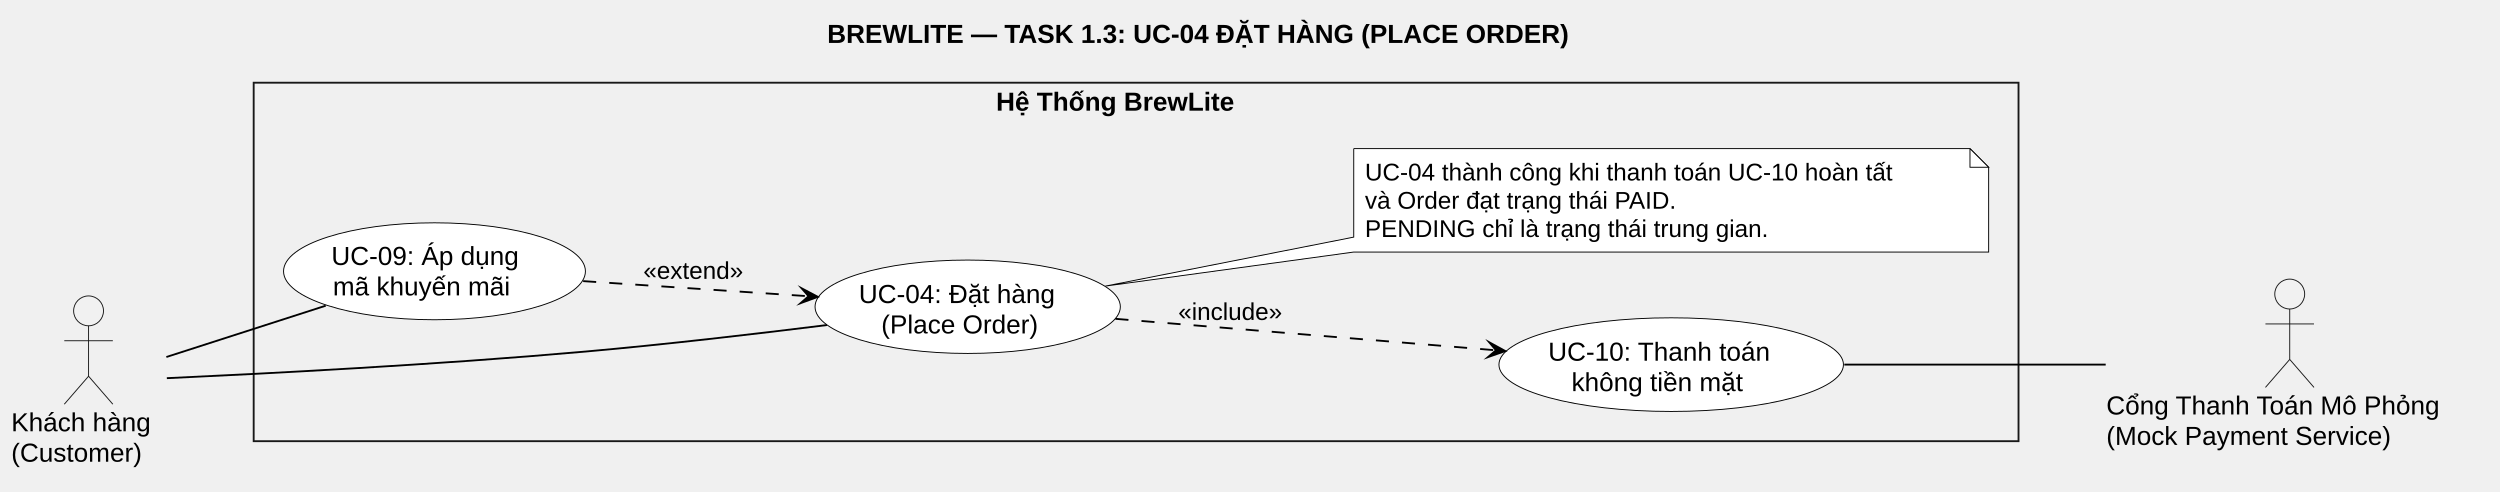
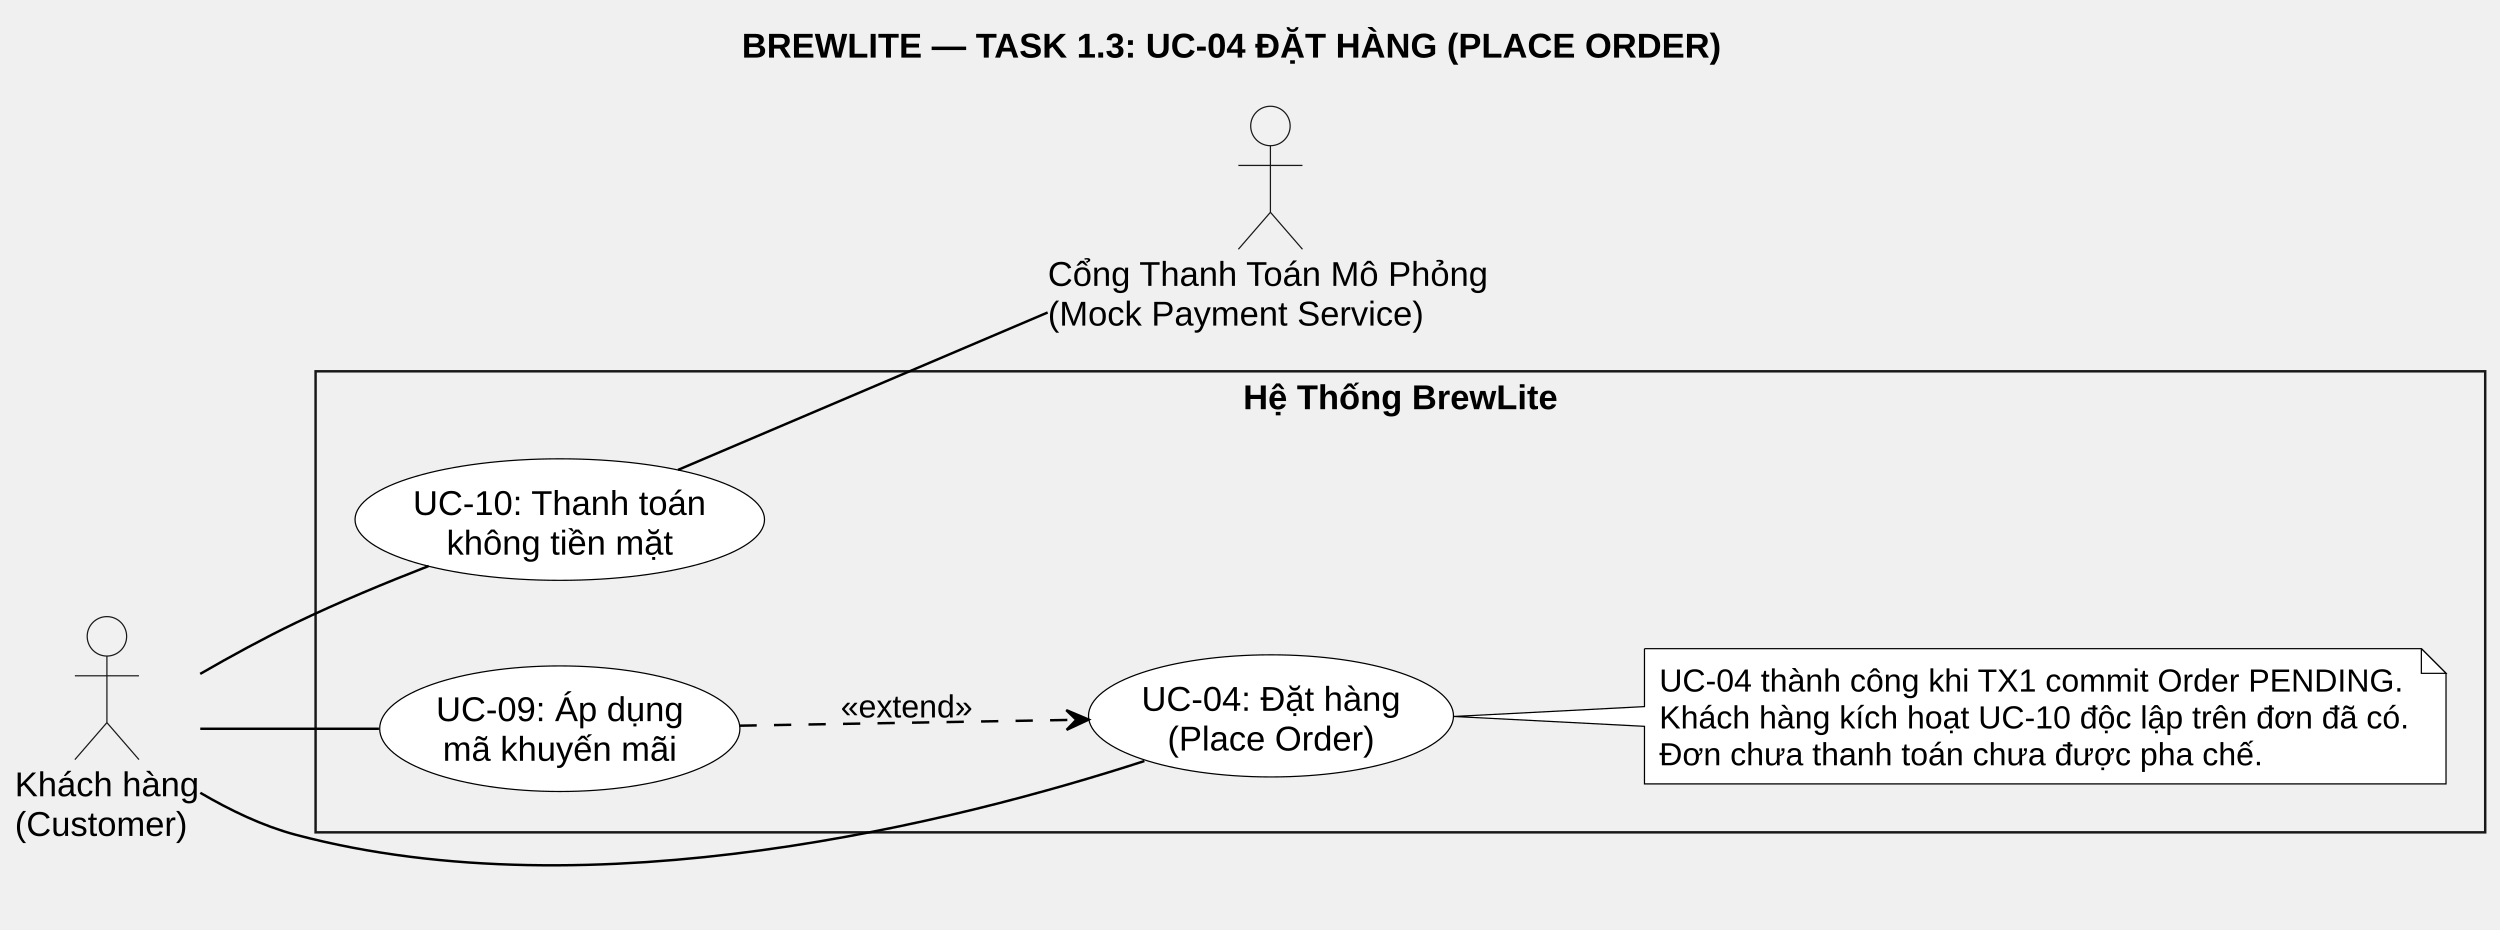
- <svg xmlns="http://www.w3.org/2000/svg" version="1.1" data-diagram-type="DESCRIPTION" style="width:1339px;height:263px;background:#FFFFFF;" width="1339px" height="263px" viewBox="0 0 1339 263" zoomAndPan="magnify" preserveAspectRatio="none" contentStyleType="text/css">
+ <svg xmlns="http://www.w3.org/2000/svg" contentStyleType="text/css" data-diagram-type="DESCRIPTION" height="377px" preserveAspectRatio="none" style="width:1014px;height:377px;background:#FFFFFF;" version="1.1" viewBox="0 0 1014 377" width="1014px" zoomAndPan="magnify">
  <defs />
-   <g font-family="sans-serif" lengthAdjust="spacing">
+   <g>
    <g class="title" data-source-line="21">
-       <text x="443.055" y="22.995" fill="#000" font-size="14" textLength="446.517" font-weight="700" font-family="Arial">BREWLITE — TASK 1.3: UC-04 ĐẶT HÀNG (PLACE ORDER)</text>
+       <text fill="#000000" font-family="Arial" font-size="14" font-weight="bold" lengthAdjust="spacing" textLength="398.234" x="300.883" y="23.361">BREWLITE — TASK 1.3: UC-04 ĐẶT HÀNG (PLACE ORDER)</text>
    </g>
-     <g class="cluster" data-qualified-name="H. Th.ng BrewLite" id="ent0002" data-source-line="25">
-       <rect x="135.87" y="44.297" width="945.25" height="192" fill="none" style="stroke:#181818;stroke-width:1;" />
-       <text x="533.498" y="59.292" fill="#000" font-size="14" textLength="149.994" font-weight="700" font-family="Arial">Hệ Thống BrewLite</text>
+     <g class="cluster" data-entity="H. Th.ng BrewLite" data-source-line="25" data-uid="ent0003" id="cluster_H. Th.ng BrewLite">
+       <rect fill="none" height="187" style="stroke:#181818;stroke-width:1;" width="880" x="128" y="150.599" />
+       <text fill="#000000" font-family="Arial" font-size="14" font-weight="bold" lengthAdjust="spacing" textLength="127.559" x="504.221" y="165.959">Hệ Thống BrewLite</text>
    </g>
-     <g class="entity" data-qualified-name="H. Th.ng BrewLite.UC9" id="ent0003" data-source-line="26">
-       <ellipse cx="232.71" cy="145.299" rx="80.84" ry="25.962" fill="#FFF" style="stroke:#000;stroke-width:0.5;" />
-       <text x="177.466" y="141.919" fill="#000" font-size="14" textLength="110.489" font-family="Arial">UC-09: Áp dụng</text>
-       <text x="178.286" y="158.216" fill="#000" font-size="14" textLength="108.849" font-family="Arial">mã khuyến mãi</text>
+     <g class="entity" data-entity="UC9" data-source-line="26" data-uid="ent0004" id="entity_UC9">
+       <ellipse cx="227.055" cy="295.566" fill="#FFFFFF" rx="73.055" ry="25.468" style="stroke:#000000;stroke-width:0.5;" />
+       <text fill="#000000" font-family="Arial" font-size="14" lengthAdjust="spacing" textLength="100.393" x="176.859" y="292.492">UC-09: Áp dụng</text>
+       <text fill="#000000" font-family="Arial" font-size="14" lengthAdjust="spacing" textLength="94.931" x="179.59" y="308.591">mã khuyến mãi</text>
    </g>
-     <g class="entity" data-qualified-name="H. Th.ng BrewLite.UC4" id="ent0004" data-source-line="27">
-       <ellipse cx="518.298" cy="164.296" rx="81.758" ry="25.009" fill="#FFF" style="stroke:#000;stroke-width:0.5;" />
-       <text x="459.981" y="162.301" fill="#000" font-size="14" textLength="116.635" font-family="Arial">UC-04: Đặt hàng</text>
-       <text x="471.985" y="178.597" fill="#000" font-size="14" textLength="92.627" font-family="Arial">(Place Order)</text>
+     <g class="entity" data-entity="UC4" data-source-line="27" data-uid="ent0005" id="entity_UC4">
+       <ellipse cx="515.518" cy="290.364" fill="#FFFFFF" rx="74.018" ry="24.766" style="stroke:#000000;stroke-width:0.5;" />
+       <text fill="#000000" font-family="Arial" font-size="14" lengthAdjust="spacing" textLength="105.055" x="462.99" y="288.315">UC-04: Đặt hàng</text>
+       <text fill="#000000" font-family="Arial" font-size="14" lengthAdjust="spacing" textLength="84.02" x="473.507" y="304.413">(Place Order)</text>
    </g>
-     <g class="entity" data-qualified-name="H. Th.ng BrewLite.UC10" id="ent0005" data-source-line="28">
-       <ellipse cx="895.092" cy="195.297" rx="92.262" ry="25.08" fill="#FFF" style="stroke:#000;stroke-width:0.5;" />
-       <text x="829.21" y="193.196" fill="#000" font-size="14" textLength="131.763" font-family="Arial">UC-10: Thanh toán</text>
-       <text x="841.703" y="209.493" fill="#000" font-size="14" textLength="106.777" font-family="Arial">không tiền mặt</text>
+     <g class="entity" data-entity="UC10" data-source-line="28" data-uid="ent0006" id="entity_UC10">
+       <ellipse cx="227.044" cy="210.743" fill="#FFFFFF" rx="83.044" ry="24.645" style="stroke:#000000;stroke-width:0.5;" />
+       <text fill="#000000" font-family="Arial" font-size="14" lengthAdjust="spacing" textLength="119.068" x="167.51" y="208.874">UC-10: Thanh toán</text>
+       <text fill="#000000" font-family="Arial" font-size="14" lengthAdjust="spacing" textLength="91.834" x="181.127" y="224.972">không tiền mặt</text>
    </g>
-     <g class="entity" data-qualified-name="H. Th.ng BrewLite.N1" id="ent0006" data-source-line="30">
-       <path d="M725.06,79.597 L725.06,126.995 L592.01,153.237 L725.06,134.995 L725.06,134.995 A0,0 0 0 0 725.06,134.995 L1065.119,134.995 A0,0 0 0 0 1065.119,134.995 L1065.119,89.597 L1055.119,79.597 L725.06,79.597 A0,0 0 0 0 725.06,79.597" style="stroke:#000;stroke-width:0.5;" fill="#FFF" />
-       <path d="M1055.119,79.597 L1055.119,89.597 L1065.119,89.597 L1055.119,79.597" style="stroke:#000;stroke-width:0.5;" fill="#FFF" />
-       <text x="731.06" y="96.664" fill="#000" font-size="13" textLength="319.059" font-family="Arial">UC-04 thành công khi thanh toán UC-10 hoàn tất</text>
-       <text x="731.06" y="111.797" fill="#000" font-size="13" textLength="189.332" font-family="Arial">và Order đạt trạng thái PAID.</text>
-       <text x="731.06" y="126.929" fill="#000" font-size="13" textLength="241.979" font-family="Arial">PENDING chỉ là trạng thái trung gian.</text>
+     <g class="entity" data-entity="N1" data-source-line="30" data-uid="ent0007" id="entity_N1">
+       <path d="M667,263.099 L667,286.599 L589.65,290.599 L667,294.599 L667,317.945 A0,0 0 0 0 667,317.945 L992.104,317.945 A0,0 0 0 0 992.104,317.945 L992.104,273.099 L982.104,263.099 L667,263.099 A0,0 0 0 0 667,263.099" fill="#FFFFFF" style="stroke:#000000;stroke-width:0.5;" />
+       <path d="M982.104,263.099 L982.104,273.099 L992.104,273.099 L982.104,263.099" fill="#FFFFFF" style="stroke:#000000;stroke-width:0.5;" />
+       <text fill="#000000" font-family="Arial" font-size="13" lengthAdjust="spacing" textLength="301.99" x="673" y="280.505">UC-04 thành công khi TX1 commit Order PENDING.</text>
+       <text fill="#000000" font-family="Arial" font-size="13" lengthAdjust="spacing" textLength="304.103" x="673" y="295.454">Khách hàng kích hoạt UC-10 độc lập trên đơn đã có.</text>
+       <text fill="#000000" font-family="Arial" font-size="13" lengthAdjust="spacing" textLength="244.804" x="673" y="310.403">Đơn chưa thanh toán chưa được pha chế.</text>
    </g>
-     <g class="entity" data-qualified-name="Customer" id="ent0001" data-source-line="23">
-       <ellipse cx="47.433" cy="166.497" rx="8" ry="8" fill="#F1F1F1" style="stroke:#181818;stroke-width:0.5;" />
-       <path d="M47.433,174.497 L47.433,201.497 M34.433,182.497 L60.433,182.497 M47.433,201.497 L34.433,216.497 M47.433,201.497 L60.433,216.497" style="stroke:#181818;stroke-width:0.5;" fill="none" />
-       <text x="6" y="230.992" fill="#000" font-size="14" textLength="82.865" font-family="Arial">Khách hàng</text>
-       <text x="6" y="247.289" fill="#000" font-size="14" textLength="78.928" font-family="Arial">(Customer)</text>
+     <g class="entity" data-entity="Customer" data-source-line="23" data-uid="ent0002" id="entity_Customer">
+       <ellipse cx="43.365" cy="258.099" fill="#F1F1F1" rx="8" ry="8" style="stroke:#181818;stroke-width:0.5;" />
+       <path d="M43.365,266.099 L43.365,293.099 M30.365,274.099 L56.365,274.099 M43.365,293.099 L30.365,308.099 M43.365,293.099 L56.365,308.099" fill="none" style="stroke:#181818;stroke-width:0.5;" />
+       <text fill="#000000" font-family="Arial" font-size="14" lengthAdjust="spacing" textLength="74.731" x="6" y="322.959">Khách hàng</text>
+       <text fill="#000000" font-family="Arial" font-size="14" lengthAdjust="spacing" textLength="70.007" x="6" y="339.058">(Customer)</text>
    </g>
-     <g class="entity" data-qualified-name="PaymentGateway" id="ent0008" data-source-line="34">
-       <ellipse cx="1226.373" cy="157.497" rx="8" ry="8" fill="#F1F1F1" style="stroke:#181818;stroke-width:0.5;" />
-       <path d="M1226.373,165.497 L1226.373,192.497 M1213.373,173.497 L1239.373,173.497 M1226.373,192.497 L1213.373,207.497 M1226.373,192.497 L1239.373,207.497" style="stroke:#181818;stroke-width:0.5;" fill="none" />
-       <text x="1128.12" y="221.992" fill="#000" font-size="14" textLength="196.506" font-family="Arial">Cổng Thanh Toán Mô Phỏng</text>
-       <text x="1128.12" y="238.289" fill="#000" font-size="14" textLength="169.935" font-family="Arial">(Mock Payment Service)</text>
+     <g class="entity" data-entity="PaymentGateway" data-source-line="34" data-uid="ent0009" id="entity_PaymentGateway">
+       <ellipse cx="515.282" cy="51.099" fill="#F1F1F1" rx="8" ry="8" style="stroke:#181818;stroke-width:0.5;" />
+       <path d="M515.282,59.099 L515.282,86.099 M502.282,67.099 L528.282,67.099 M515.282,86.099 L502.282,101.099 M515.282,86.099 L528.282,101.099" fill="none" style="stroke:#181818;stroke-width:0.5;" />
+       <text fill="#000000" font-family="Arial" font-size="14" lengthAdjust="spacing" textLength="180.565" x="425" y="115.96">Cổng Thanh Toán Mô Phỏng</text>
+       <text fill="#000000" font-family="Arial" font-size="14" lengthAdjust="spacing" textLength="152.482" x="425" y="132.058">(Mock Payment Service)</text>
    </g>
-     <g class="link" data-entity-1="ent0001" data-entity-2="ent0004" id="lnk9" data-source-line="36" data-link-type="association">
-       <path d="M89.36,202.547 C141.49,200.157 234.32,195.347 313.55,188.297 C356.48,184.477 404.34,178.907 442.89,174.097" style="stroke:#000;stroke-width:1;" fill="none" id="Customer-UC4" />
+     <g class="link" data-entity-1="Customer" data-entity-2="UC4" data-source-line="36" data-uid="lnk10" id="link_Customer_UC4">
+       <path d="M81.24,321.559 C93.06,328.499 106.58,335.049 120,338.599 C240.89,370.609 388.35,333.229 464.16,308.679" fill="none" id="Customer-UC4" style="stroke:#000000;stroke-width:1;" />
    </g>
-     <g class="link" data-entity-1="ent0001" data-entity-2="ent0003" id="lnk10" data-source-line="37" data-link-type="association">
-       <path d="M89.11,191.207 C114.21,183.127 146.78,172.637 174.46,163.727" style="stroke:#000;stroke-width:1;" fill="none" id="Customer-UC9" />
+     <g class="link" data-entity-1="Customer" data-entity-2="UC10" data-source-line="37" data-uid="lnk11" id="link_Customer_UC10">
+       <path d="M81.2,273.329 C93.35,266.319 107.08,258.799 120,252.599 C137.22,244.329 156.52,236.329 173.89,229.569" fill="none" id="Customer-UC10" style="stroke:#000000;stroke-width:1;" />
    </g>
-     <g class="link" data-entity-1="ent0003" data-entity-2="ent0004" id="lnk11" data-source-line="39" data-link-type="dependency">
-       <path d="M312.33,150.567 C351.51,153.187 393.781,156.023 433.051,158.653" style="stroke:#000;stroke-width:1;stroke-dasharray:7,7;" fill="none" id="UC9-to-UC4" />
-       <polygon points="438.04,158.987,429.327,154.394,433.051,158.653,428.793,162.377,438.04,158.987" fill="#000" style="stroke:#000;stroke-width:1;stroke-linejoin:miter;stroke-miterlimit:10;" />
-       <text x="344.55" y="149.364" fill="#000" font-size="13" textLength="61.185" font-family="Arial">«extend»</text>
+     <g class="link" data-entity-1="Customer" data-entity-2="UC9" data-source-line="38" data-uid="lnk12" id="link_Customer_UC9">
+       <path d="M81.23,295.599 C102.05,295.599 128.83,295.599 153.69,295.599" fill="none" id="Customer-UC9" style="stroke:#000000;stroke-width:1;" />
    </g>
-     <g class="link" data-entity-1="ent0004" data-entity-2="ent0005" id="lnk12" data-source-line="40" data-link-type="dependency">
-       <path d="M597.42,170.757 C658.34,175.797 737.977,182.385 801.257,187.615" style="stroke:#000;stroke-width:1;stroke-dasharray:7,7;" fill="none" id="UC4-to-UC10" />
-       <polygon points="806.24,188.027,797.6,183.299,801.257,187.615,796.941,191.272,806.24,188.027" fill="#000" style="stroke:#000;stroke-width:1;stroke-linejoin:miter;stroke-miterlimit:10;" />
-       <text x="631.06" y="171.364" fill="#000" font-size="13" textLength="63.007" font-family="Arial">«include»</text>
+     <g class="link" data-entity-1="UC9" data-entity-2="UC4" data-source-line="40" data-uid="lnk13" id="link_UC9_UC4">
+       <path d="M299.93,294.339 C343.19,293.589 392.101,292.734 435.551,291.974" fill="none" id="UC9-to-UC4" style="stroke:#000000;stroke-width:1;stroke-dasharray:7,7;" />
+       <polygon fill="#000000" points="441.55,291.869,432.481,288.027,436.551,291.956,432.621,296.025,441.55,291.869" style="stroke:#000000;stroke-width:1;" />
+       <text fill="#000000" font-family="Arial" font-size="13" lengthAdjust="spacing" textLength="53.492" x="341" y="291.005">«extend»</text>
    </g>
-     <g class="link" data-entity-1="ent0005" data-entity-2="ent0008" id="lnk13" data-source-line="42" data-link-type="association">
-       <path d="M987.81,195.297 C1031.39,195.297 1083.51,195.297 1127.81,195.297" style="stroke:#000;stroke-width:1;" fill="none" id="UC10-PaymentGateway" />
+     <g class="link" data-entity-1="UC10" data-entity-2="PaymentGateway" data-source-line="42" data-uid="lnk14" id="link_UC10_PaymentGateway">
+       <path d="M274.99,190.589 C315.55,173.319 375.27,147.889 424.93,126.739" fill="none" id="UC10-PaymentGateway" style="stroke:#000000;stroke-width:1;" />
    </g>
  </g>
</svg>
